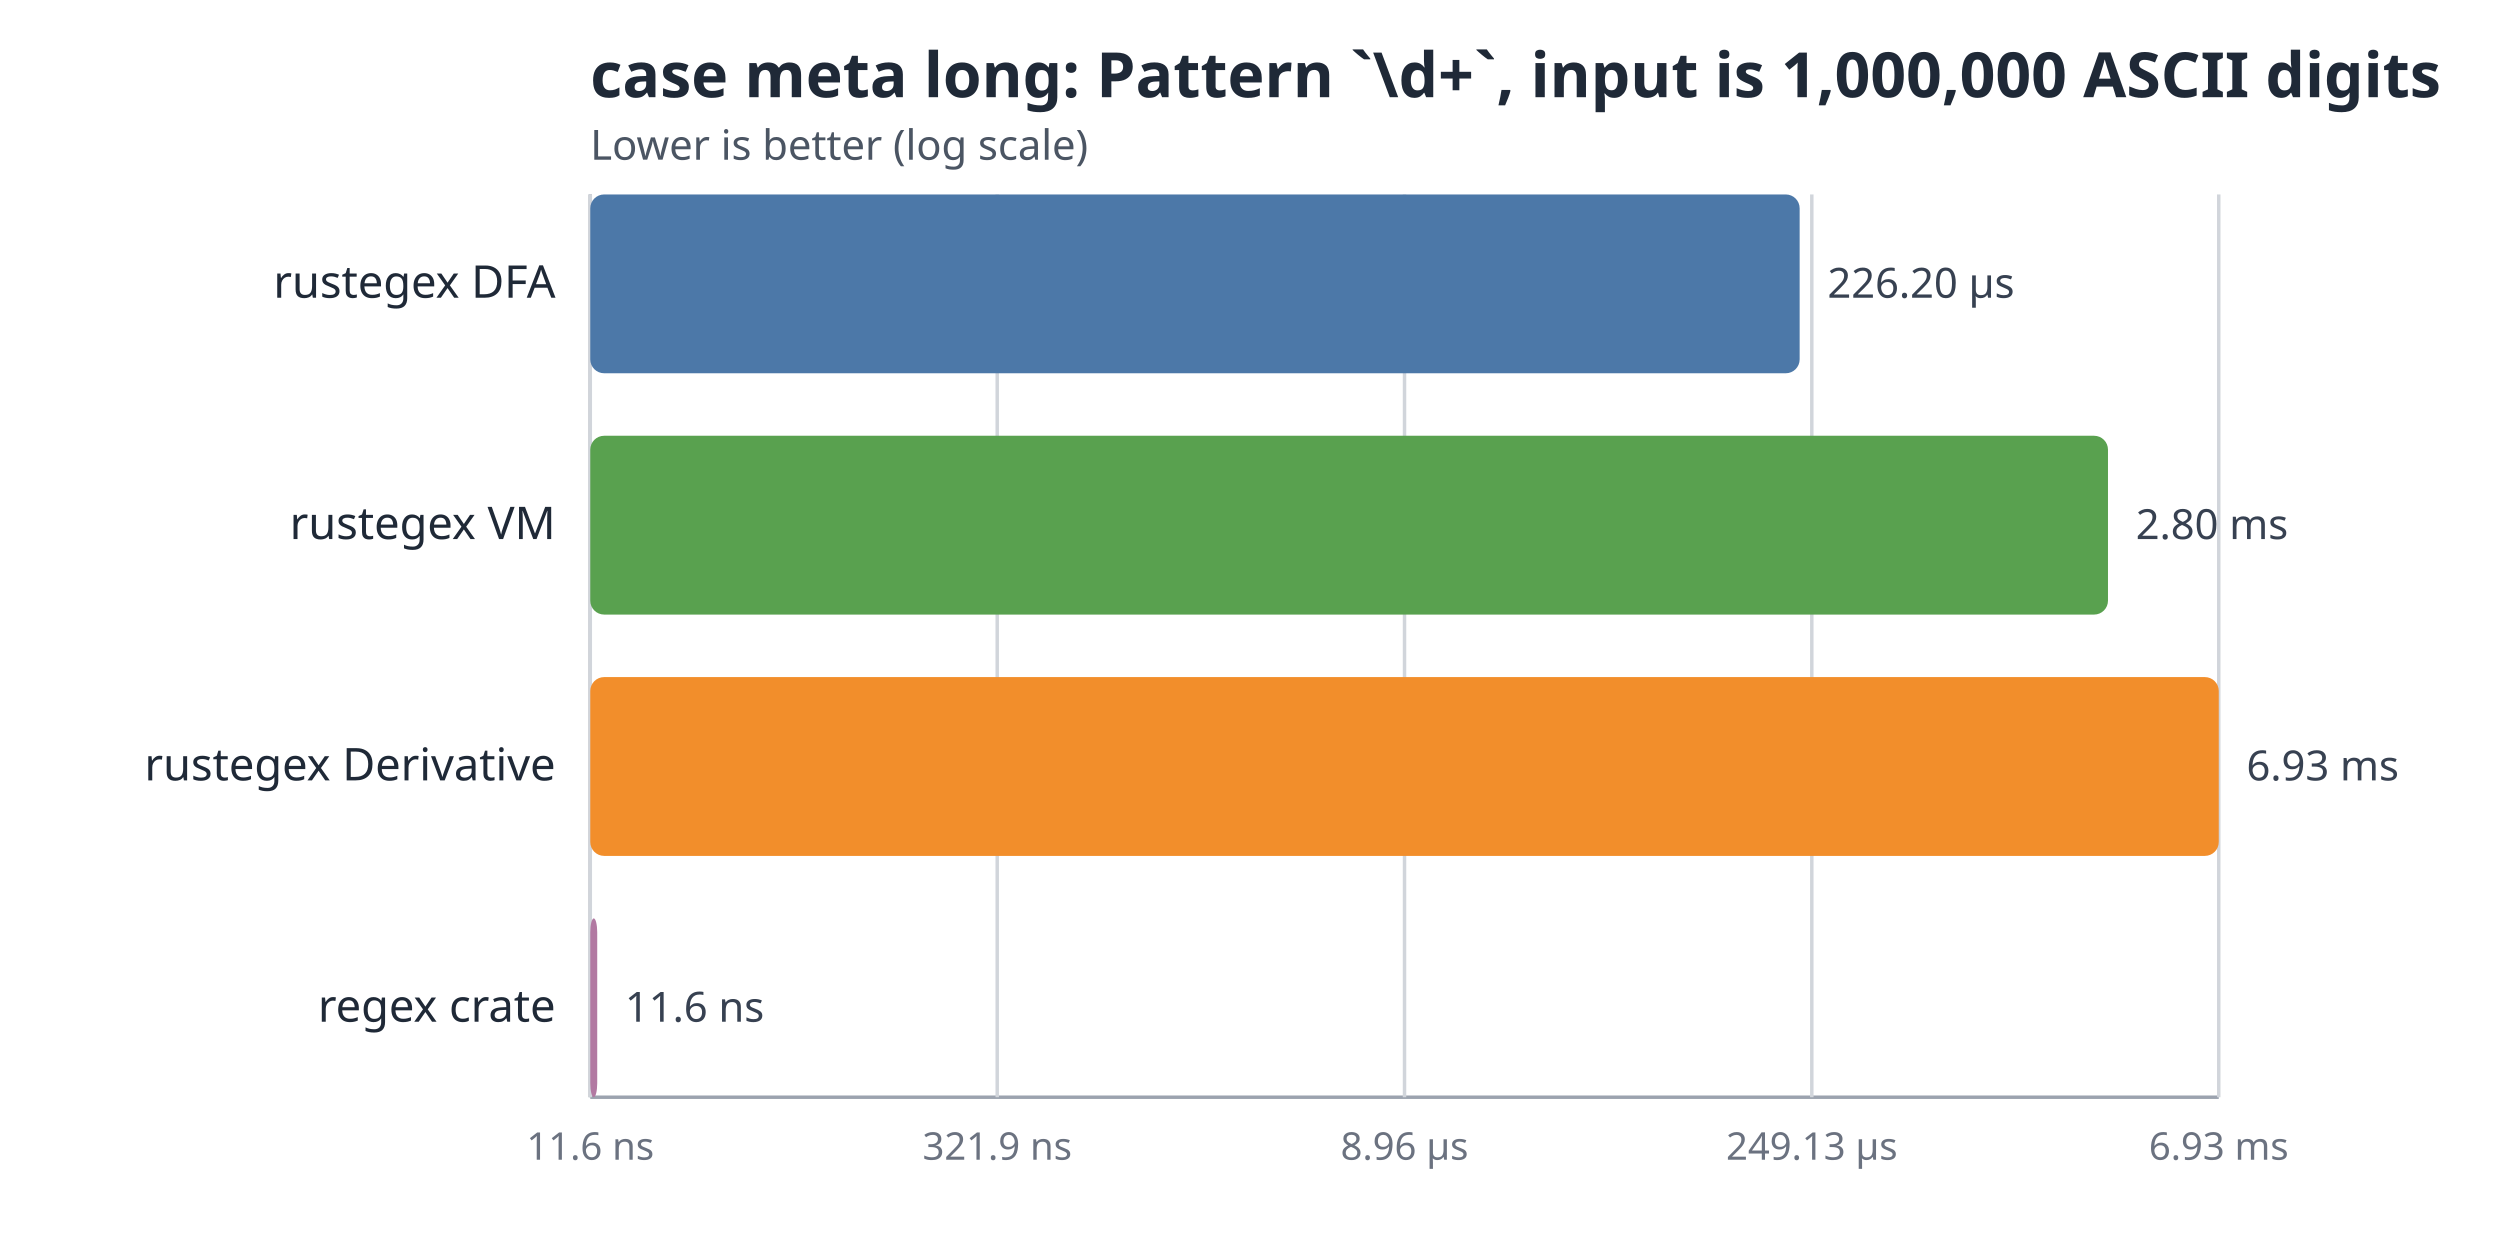
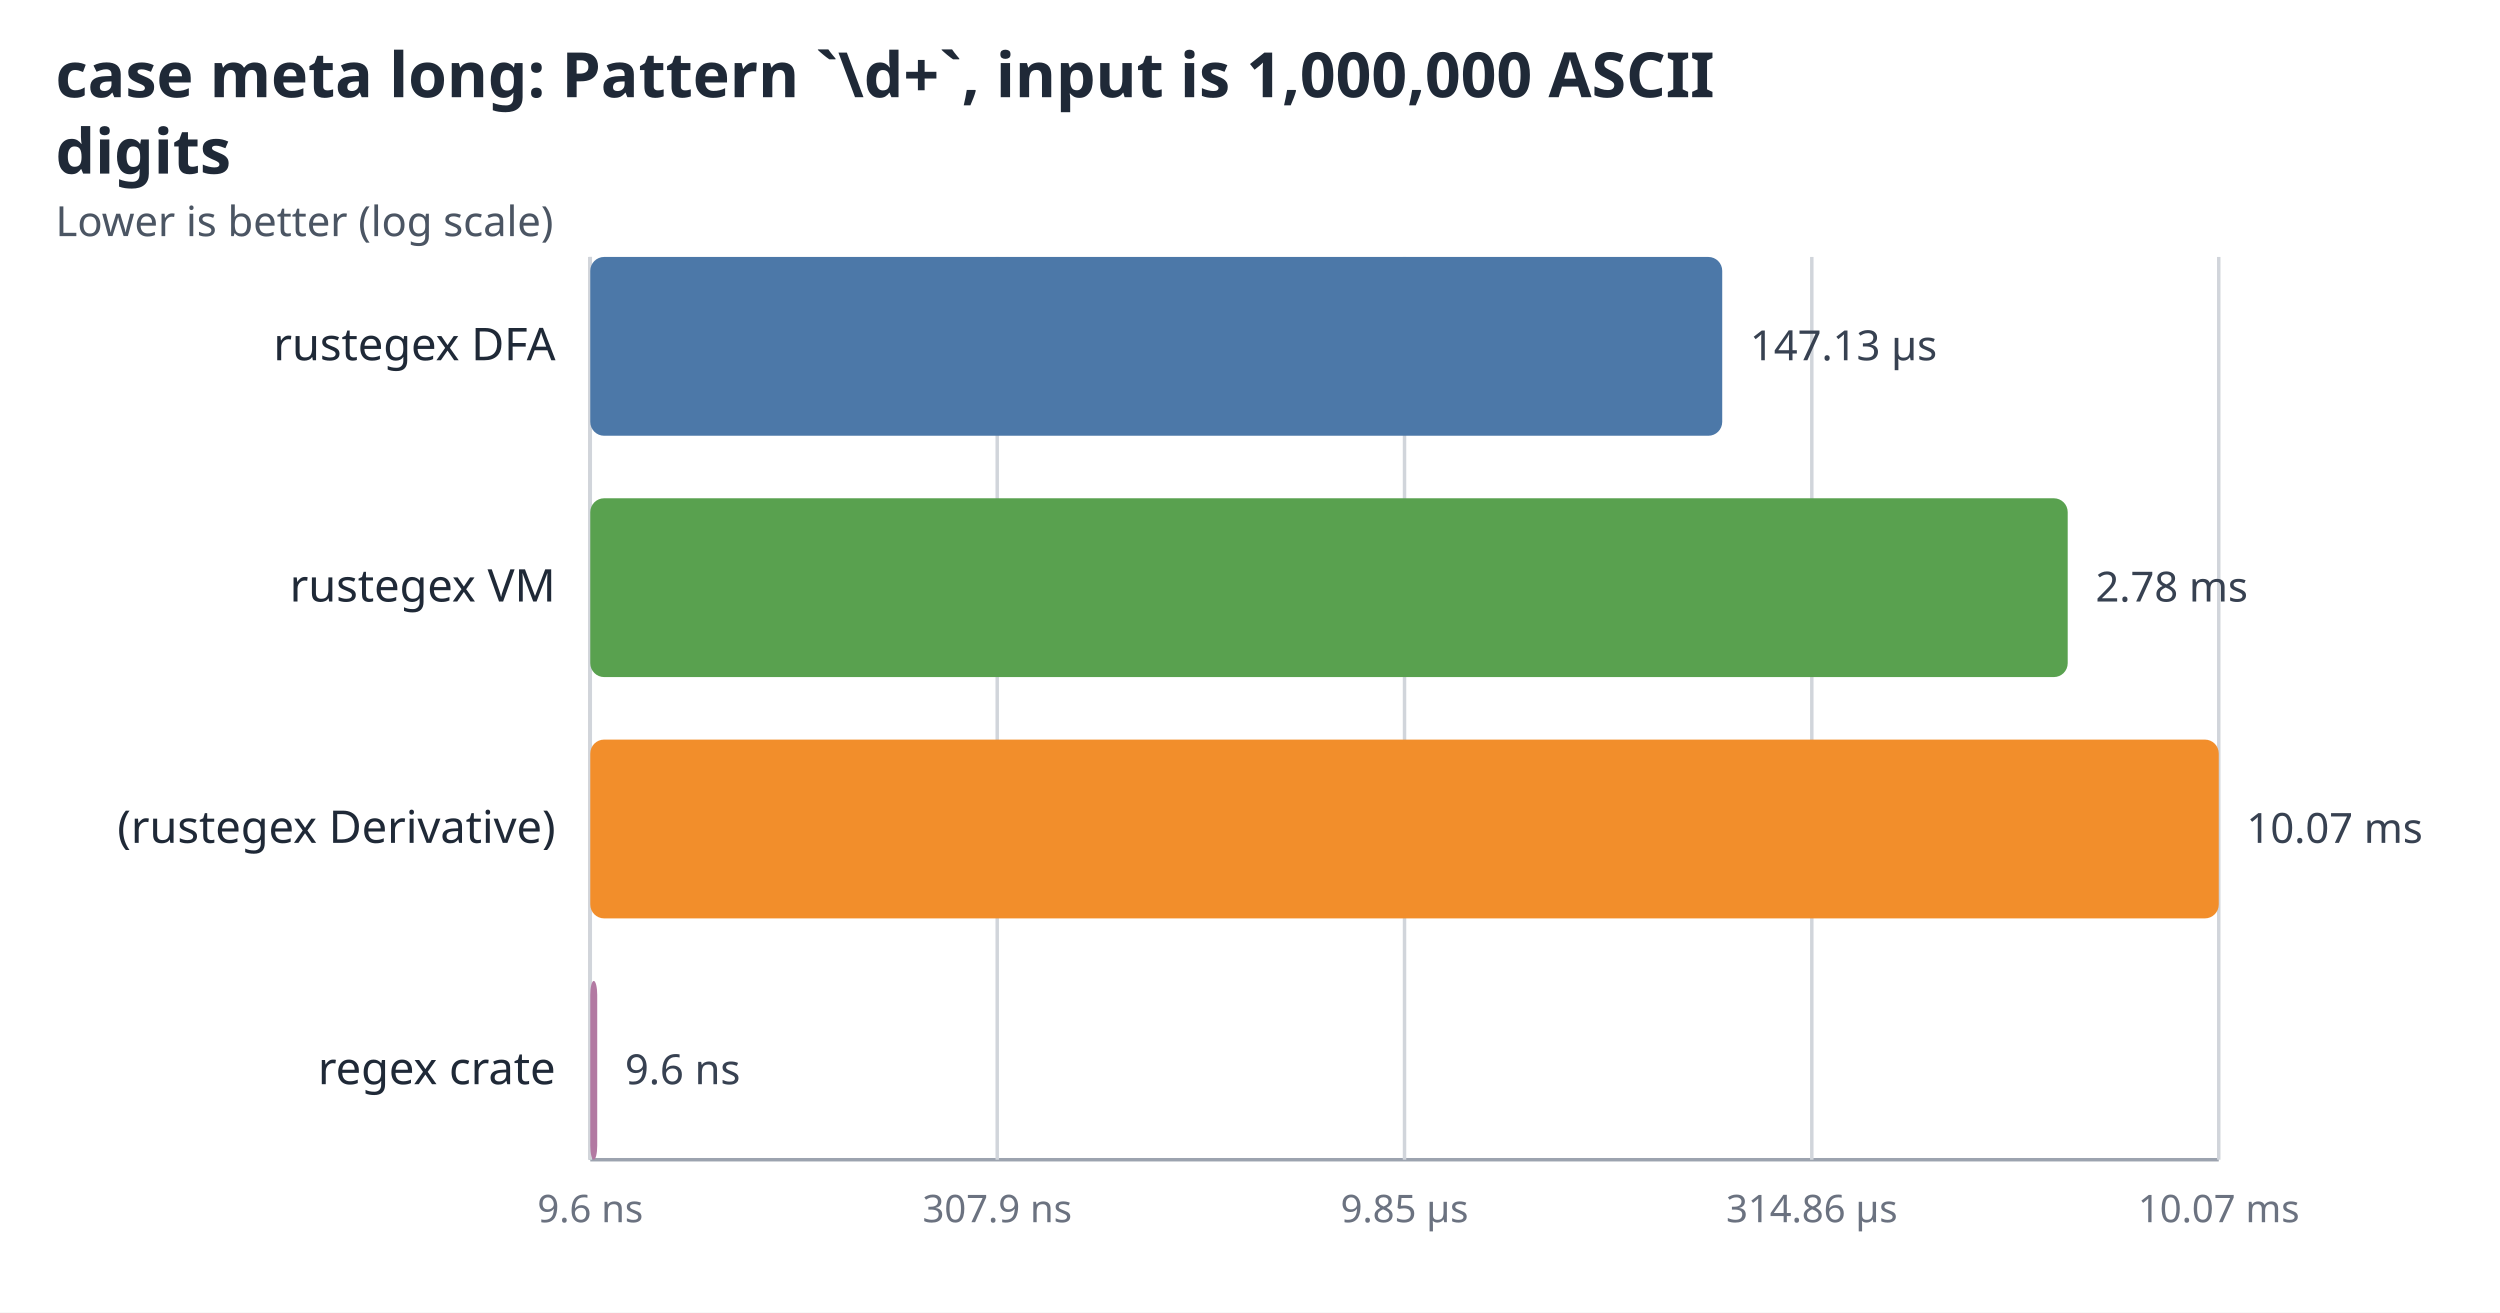
- <svg xmlns="http://www.w3.org/2000/svg" width="720" height="360" viewBox="0 0 720 360">
+ <svg xmlns="http://www.w3.org/2000/svg" width="720" height="378" viewBox="0 0 720 378">
  <rect width="100%" height="100%" fill="#ffffff" />
  <style>text { font-family: ui-sans-serif, system-ui, sans-serif; fill: #1f2937; }.title { font-size: 18px; font-weight: 700; }.subtitle { font-size: 12px; fill: #4b5563; }.label { font-size: 13px; }.value { font-size: 12px; fill: #374151; }.axis { stroke: #9ca3af; stroke-width: 1; }.tick { stroke: #d1d5db; stroke-width: 1; }.tick-label { font-size: 11px; fill: #6b7280; }</style>
-   <text class="title" x="170" y="28">case meta long: Pattern `\d+`, input is 1,000,000 ASCII digits</text>
-   <text class="subtitle" x="170" y="46">Lower is better (log scale)</text>
-   <line class="axis" x1="170" y1="316" x2="639" y2="316" />
-   <line class="axis" x1="170" y1="56" x2="170" y2="316" />
-   <line class="tick" x1="170.0" y1="56" x2="170.0" y2="316" />
-   <text class="tick-label" x="170.0" y="334" text-anchor="middle">11.6 ns</text>
-   <line class="tick" x1="287.2" y1="56" x2="287.2" y2="316" />
-   <text class="tick-label" x="287.2" y="334" text-anchor="middle">321.9 ns</text>
-   <line class="tick" x1="404.5" y1="56" x2="404.5" y2="316" />
-   <text class="tick-label" x="404.5" y="334" text-anchor="middle">8.96 µs</text>
-   <line class="tick" x1="521.8" y1="56" x2="521.8" y2="316" />
-   <text class="tick-label" x="521.8" y="334" text-anchor="middle">249.13 µs</text>
-   <line class="tick" x1="639.0" y1="56" x2="639.0" y2="316" />
-   <text class="tick-label" x="639.0" y="334" text-anchor="middle">6.93 ms</text>
-   <rect x="170.0" y="56.0" width="348.3" height="51.5" fill="#4c78a8" rx="4" />
-   <text class="label" x="160" y="85.75" text-anchor="end">rustegex DFA</text>
-   <text class="value" x="526.3" y="85.75">226.20 µs</text>
-   <rect x="170.0" y="125.5" width="437.1" height="51.5" fill="#59a14f" rx="4" />
-   <text class="label" x="160" y="155.25" text-anchor="end">rustegex VM</text>
-   <text class="value" x="615.1" y="155.25">2.80 ms</text>
-   <rect x="170.0" y="195.0" width="469.0" height="51.5" fill="#f28e2b" rx="4" />
-   <text class="label" x="160" y="224.75" text-anchor="end">rustegex Derivative</text>
-   <text class="value" x="647.0" y="224.75">6.93 ms</text>
-   <rect x="170.0" y="264.5" width="2.0" height="51.5" fill="#b279a2" rx="4" />
-   <text class="label" x="160" y="294.25" text-anchor="end">regex crate</text>
-   <text class="value" x="180.0" y="294.25">11.6 ns</text>
+   <text class="title" x="16" y="28">case meta long: Pattern `\d+`, input is 1,000,000 ASCII</text>
+   <text class="title" x="16" y="50">digits</text>
+   <text class="subtitle" x="16" y="68">Lower is better (log scale)</text>
+   <line class="axis" x1="170" y1="334" x2="639" y2="334" />
+   <line class="axis" x1="170" y1="74" x2="170" y2="334" />
+   <line class="tick" x1="170.0" y1="74" x2="170.0" y2="334" />
+   <text class="tick-label" x="170.0" y="352" text-anchor="middle">9.6 ns</text>
+   <line class="tick" x1="287.2" y1="74" x2="287.2" y2="334" />
+   <text class="tick-label" x="287.2" y="352" text-anchor="middle">307.9 ns</text>
+   <line class="tick" x1="404.5" y1="74" x2="404.5" y2="334" />
+   <text class="tick-label" x="404.5" y="352" text-anchor="middle">9.85 µs</text>
+   <line class="tick" x1="521.8" y1="74" x2="521.8" y2="334" />
+   <text class="tick-label" x="521.8" y="352" text-anchor="middle">314.86 µs</text>
+   <line class="tick" x1="639.0" y1="74" x2="639.0" y2="334" />
+   <text class="tick-label" x="639.0" y="352" text-anchor="middle">10.07 ms</text>
+   <rect x="170.0" y="74.0" width="326.0" height="51.5" fill="#4c78a8" rx="4" />
+   <text class="label" x="160" y="103.75" text-anchor="end">rustegex DFA</text>
+   <text class="value" x="504.0" y="103.75">147.13 µs</text>
+   <rect x="170.0" y="143.5" width="425.5" height="51.5" fill="#59a14f" rx="4" />
+   <text class="label" x="160" y="173.25" text-anchor="end">rustegex VM</text>
+   <text class="value" x="603.5" y="173.25">2.78 ms</text>
+   <rect x="170.0" y="213.0" width="469.0" height="51.5" fill="#f28e2b" rx="4" />
+   <text class="label" x="160" y="242.75" text-anchor="end">(rustegex Derivative)</text>
+   <text class="value" x="647.0" y="242.75">10.07 ms</text>
+   <rect x="170.0" y="282.5" width="2.0" height="51.5" fill="#b279a2" rx="4" />
+   <text class="label" x="160" y="312.25" text-anchor="end">regex crate</text>
+   <text class="value" x="180.0" y="312.25">9.6 ns</text>
</svg>
